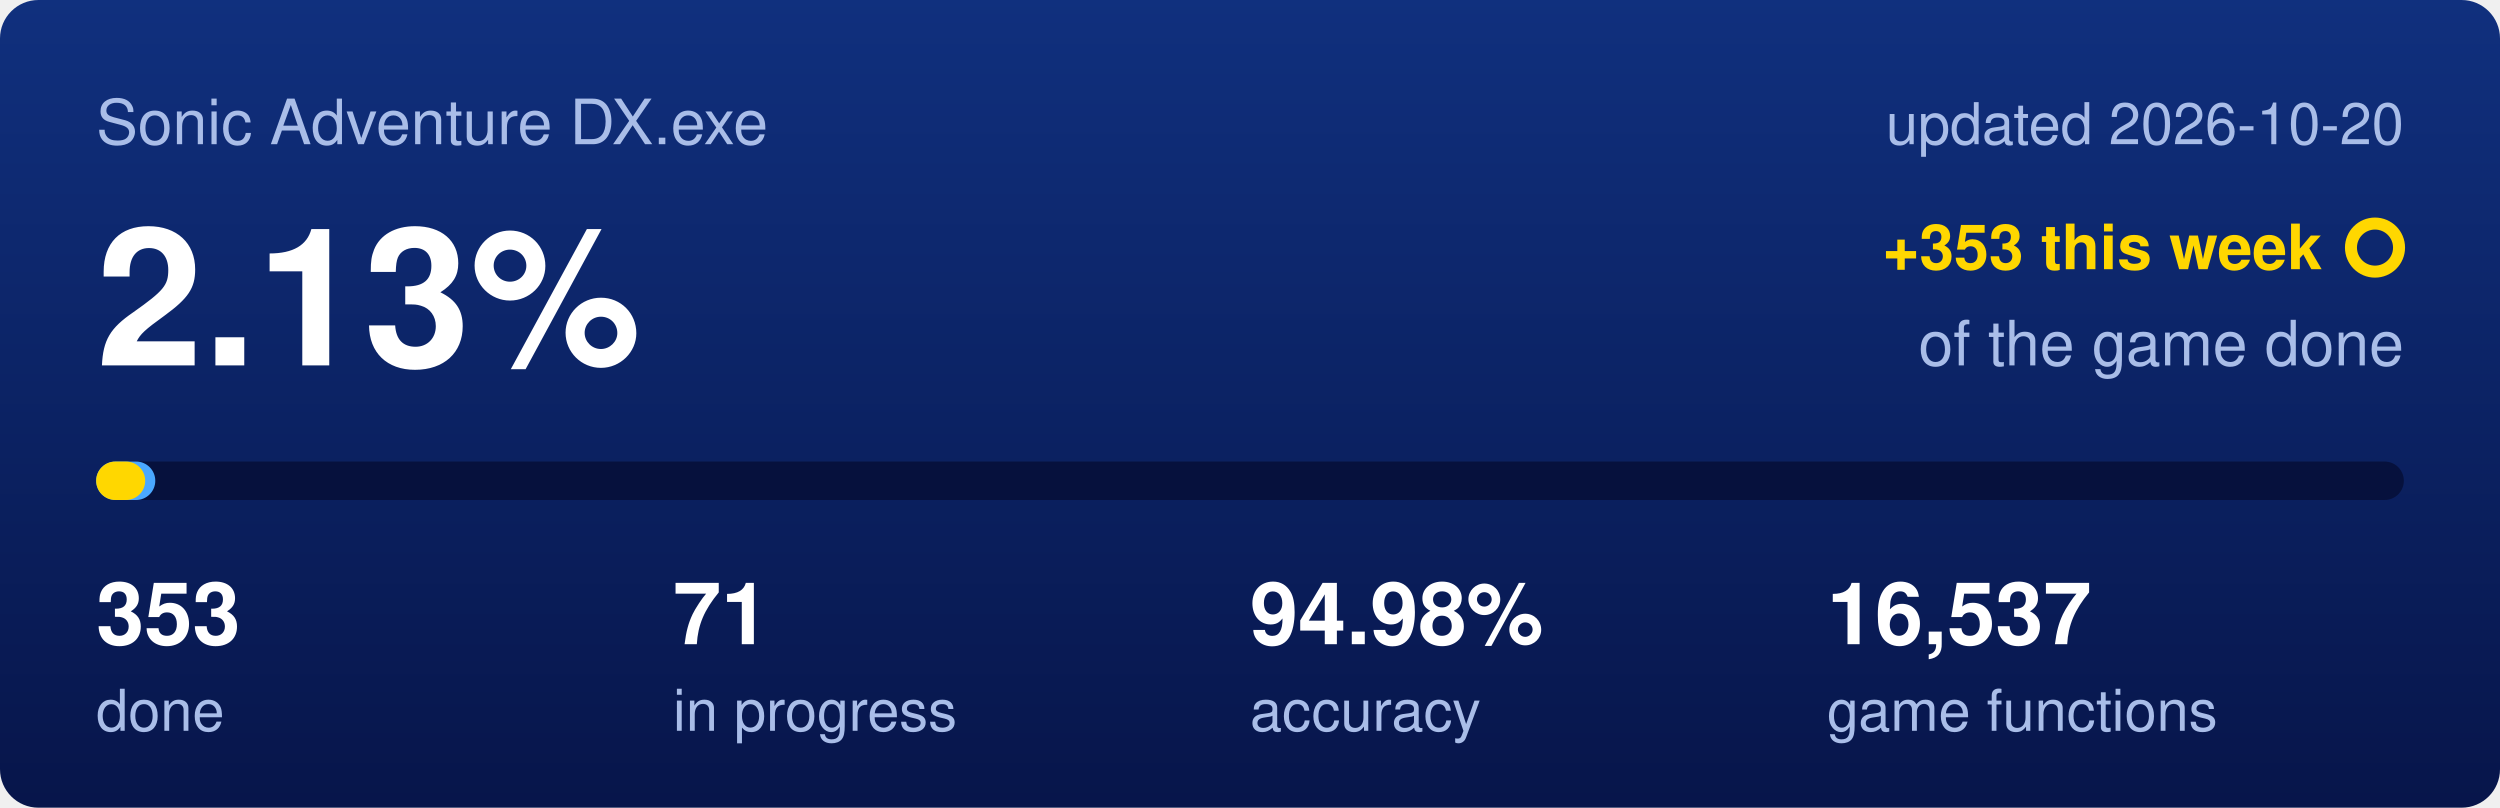
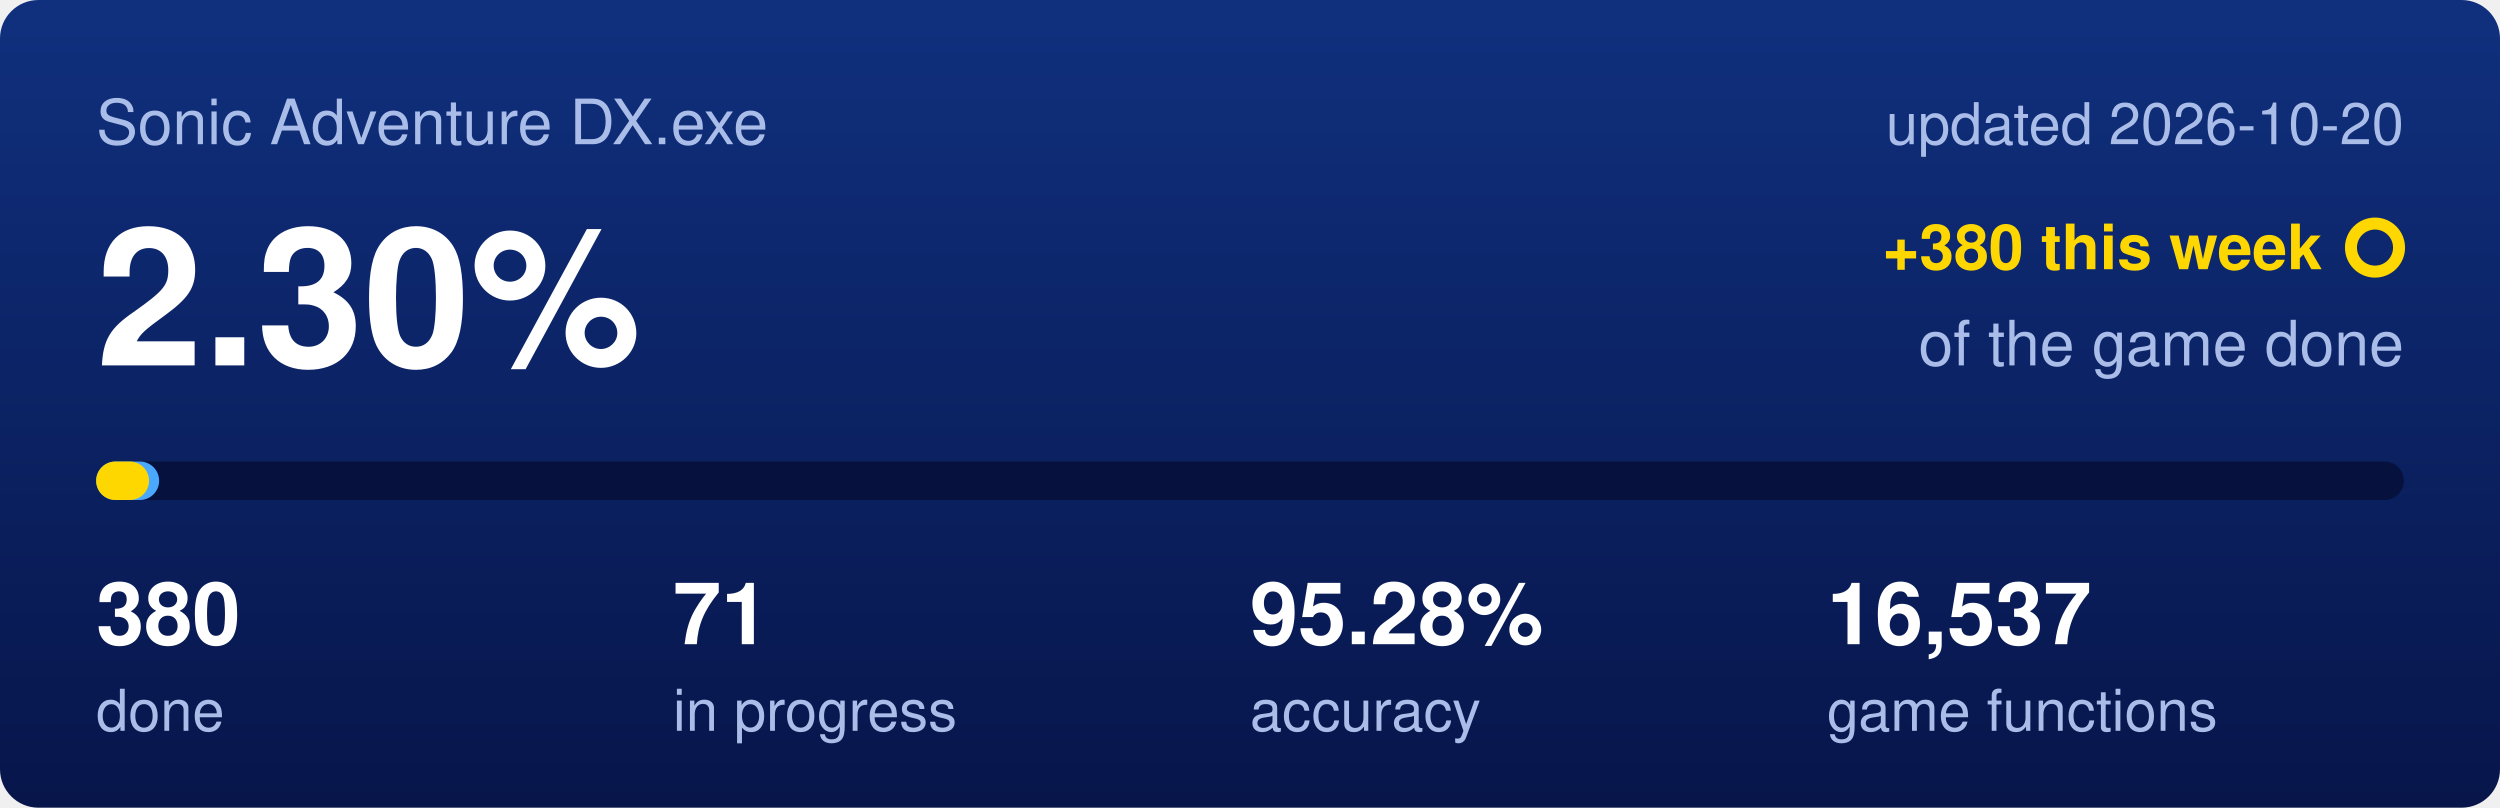
<svg xmlns="http://www.w3.org/2000/svg" viewBox="0 0 520 168" width="520" height="168">
  <defs>
    <linearGradient id="backdrop" x1="0" y1="0" x2="0" y2="1">
      <stop offset="0" stop-color="#10307e" />
      <stop offset="1" stop-color="#07154a" />
    </linearGradient>
  </defs>
  <rect width="520" height="168" rx="8" fill="url(#backdrop)" />
  <text x="20" y="30" font-family="Segoe UI,Helvetica,Arial,sans-serif" font-size="13" fill="#a9bde8">Sonic Adventure DX.exe</text>
  <text x="500" y="30" text-anchor="end" font-family="Segoe UI,Helvetica,Arial,sans-serif" font-size="12" fill="#a9bde8">updated 2026-10-20</text>
-   <text x="20" y="76" font-family="Segoe UI,Helvetica,Arial,sans-serif" font-size="40" font-weight="600" fill="#ffffff">2.13%</text>
-   <text x="483" y="56" text-anchor="end" font-family="Segoe UI,Helvetica,Arial,sans-serif" font-size="13" font-weight="600" fill="#ffd700">+353 this week</text>
+   <text x="20" y="76" font-family="Segoe UI,Helvetica,Arial,sans-serif" font-size="40" font-weight="600" fill="#ffffff">2.30%</text>
+   <text x="483" y="56" text-anchor="end" font-family="Segoe UI,Helvetica,Arial,sans-serif" font-size="13" font-weight="600" fill="#ffd700">+380 this week</text>
  <circle cx="494" cy="51.5" r="5" fill="none" stroke="#ffd700" stroke-width="2.5" />
  <text x="500" y="76" text-anchor="end" font-family="Segoe UI,Helvetica,Arial,sans-serif" font-size="13" fill="#a9bde8">of the game done</text>
  <rect x="20" y="96" width="480" height="8" rx="4" fill="#06113d" />
-   <rect x="20" y="96" width="12.3" height="8" rx="4" fill="#4aa8ff" />
-   <rect x="20" y="96" width="10.2" height="8" rx="4" fill="#ffd700" />
-   <text x="20" y="134" font-family="Segoe UI,Helvetica,Arial,sans-serif" font-size="18" font-weight="600" fill="#ffffff">353</text>
+   <rect x="20" y="96" width="13.1" height="8" rx="4" fill="#4aa8ff" />
+   <rect x="20" y="96" width="11.0" height="8" rx="4" fill="#ffd700" />
+   <text x="20" y="134" font-family="Segoe UI,Helvetica,Arial,sans-serif" font-size="18" font-weight="600" fill="#ffffff">380</text>
  <text x="20" y="152" font-family="Segoe UI,Helvetica,Arial,sans-serif" font-size="12" fill="#a9bde8">done</text>
  <text x="140" y="134" font-family="Segoe UI,Helvetica,Arial,sans-serif" font-size="18" font-weight="600" fill="#ffffff">71</text>
  <text x="140" y="152" font-family="Segoe UI,Helvetica,Arial,sans-serif" font-size="12" fill="#a9bde8">in progress</text>
-   <text x="260" y="134" font-family="Segoe UI,Helvetica,Arial,sans-serif" font-size="18" font-weight="600" fill="#ffffff">94.98%</text>
+   <text x="260" y="134" font-family="Segoe UI,Helvetica,Arial,sans-serif" font-size="18" font-weight="600" fill="#ffffff">95.28%</text>
  <text x="260" y="152" font-family="Segoe UI,Helvetica,Arial,sans-serif" font-size="12" fill="#a9bde8">accuracy</text>
  <text x="380" y="134" font-family="Segoe UI,Helvetica,Arial,sans-serif" font-size="18" font-weight="600" fill="#ffffff">16,537</text>
  <text x="380" y="152" font-family="Segoe UI,Helvetica,Arial,sans-serif" font-size="12" fill="#a9bde8">game functions</text>
</svg>
